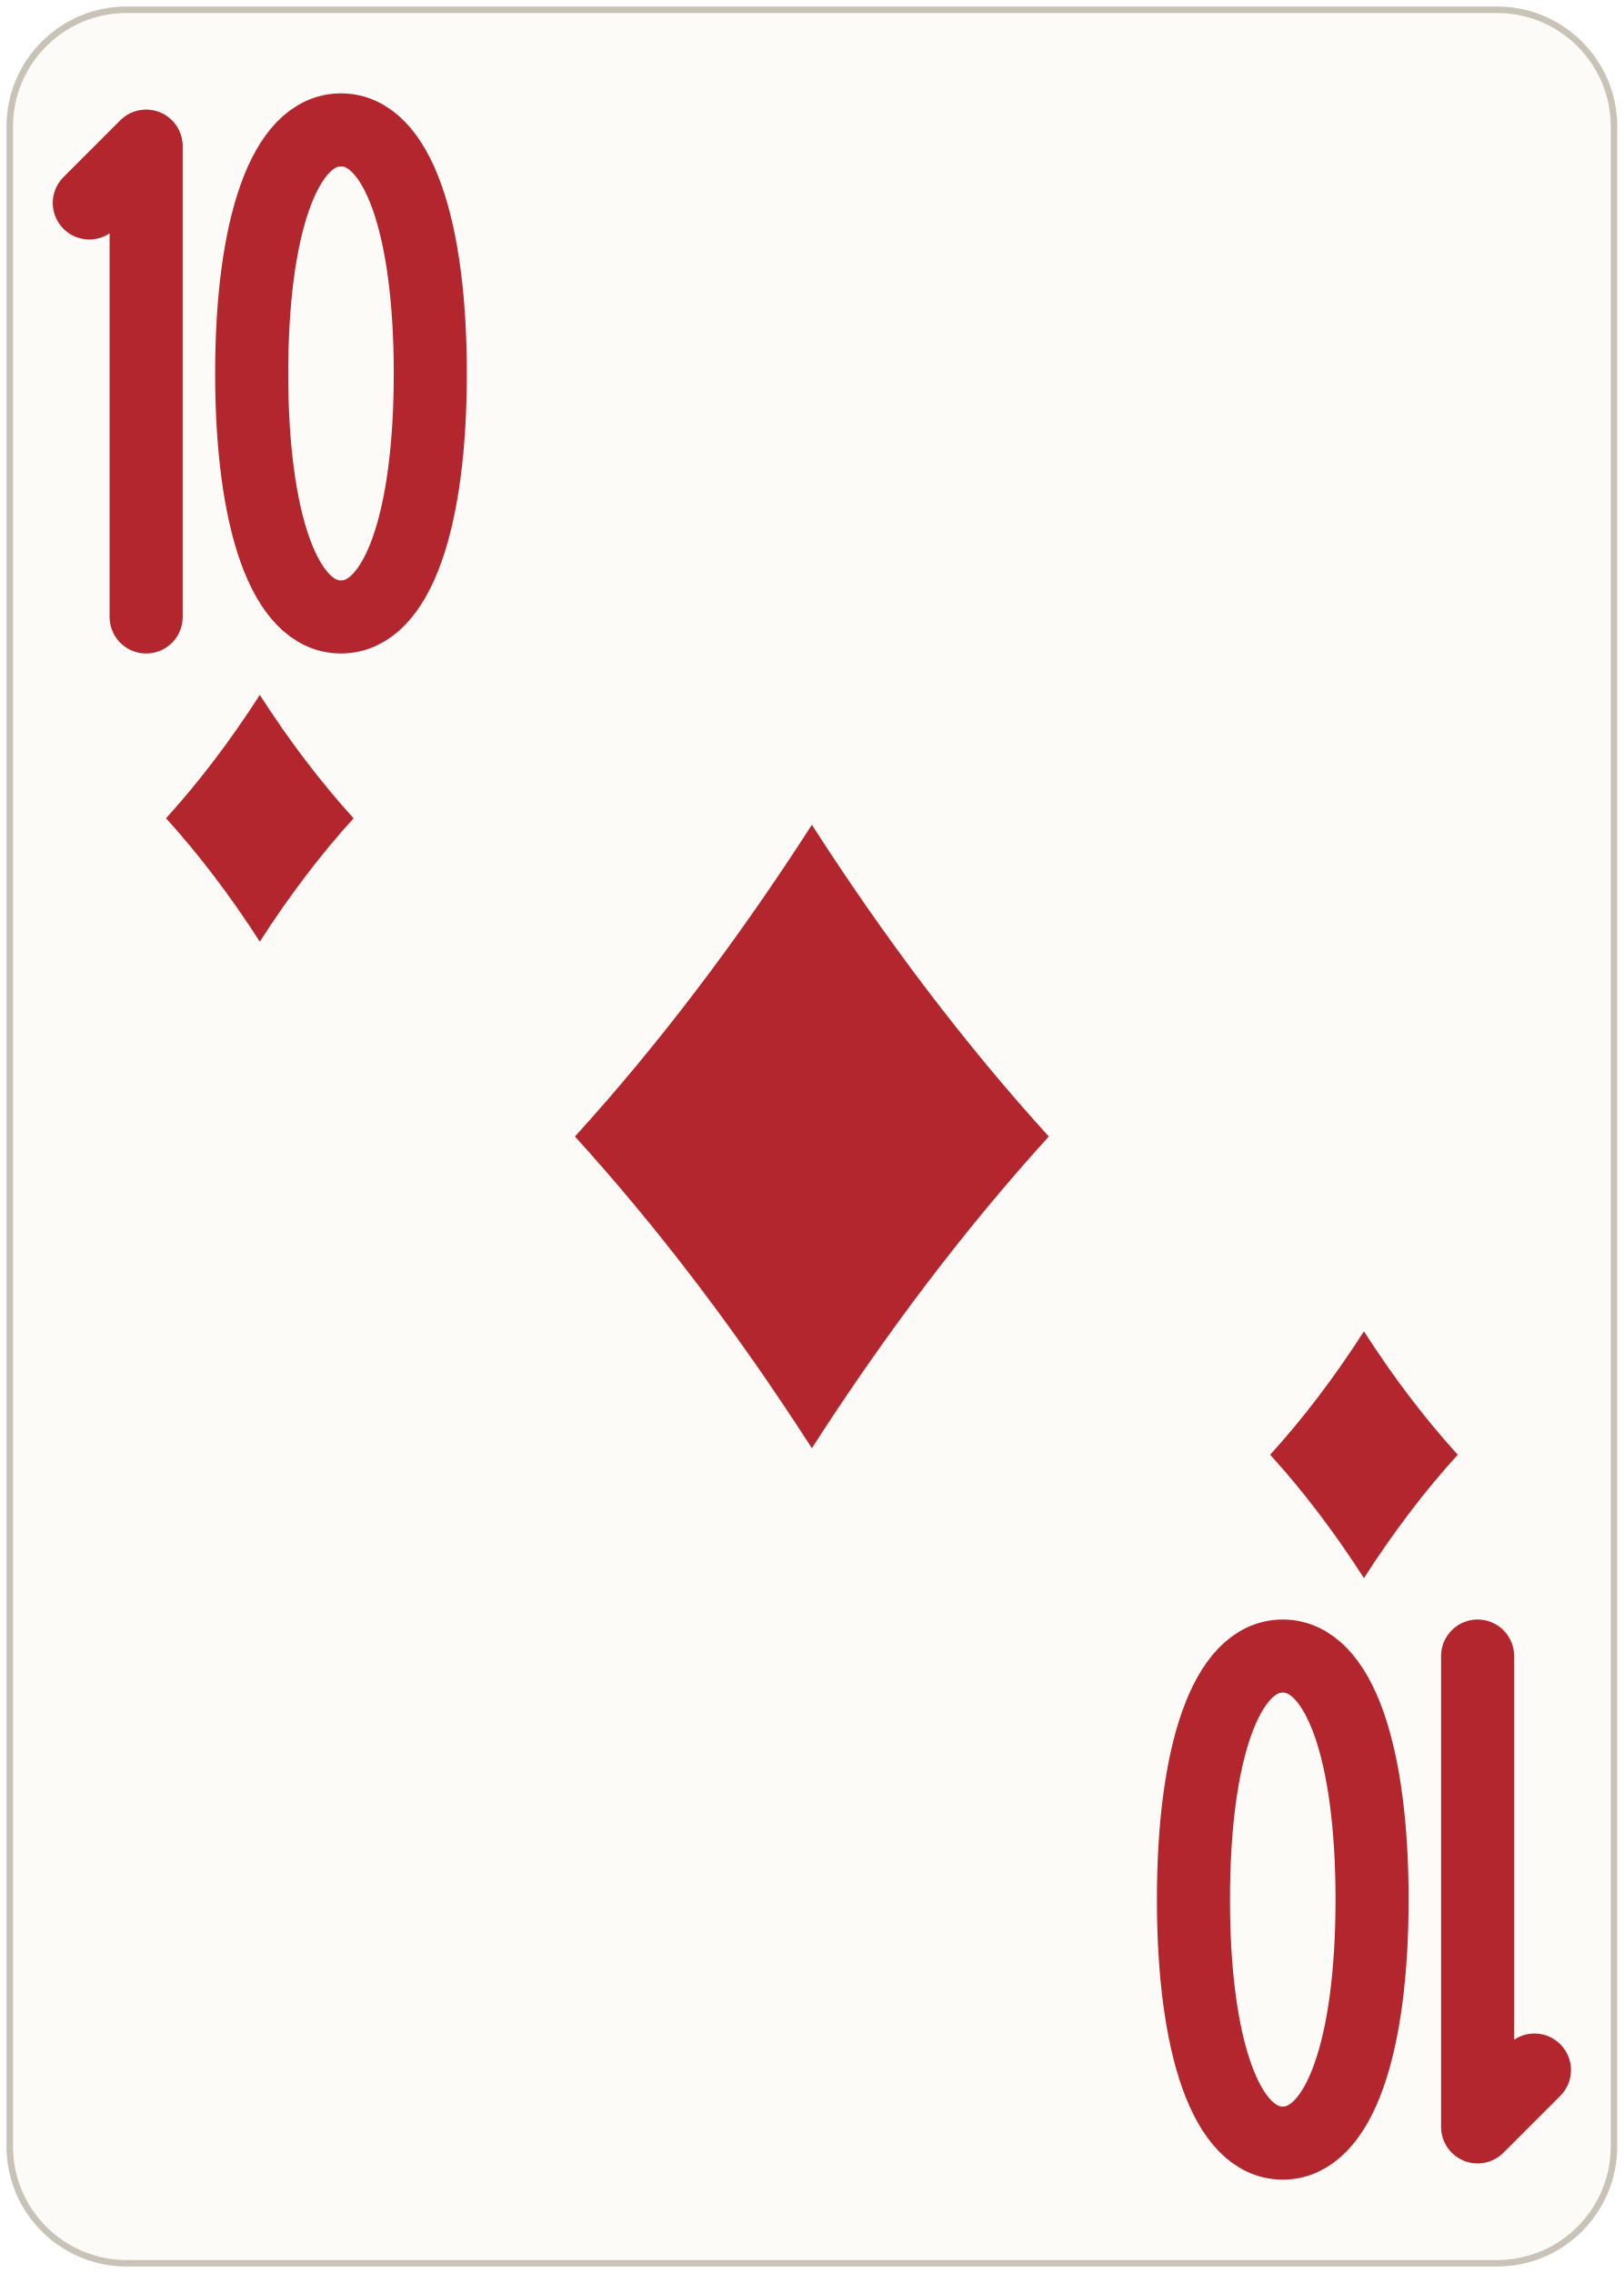
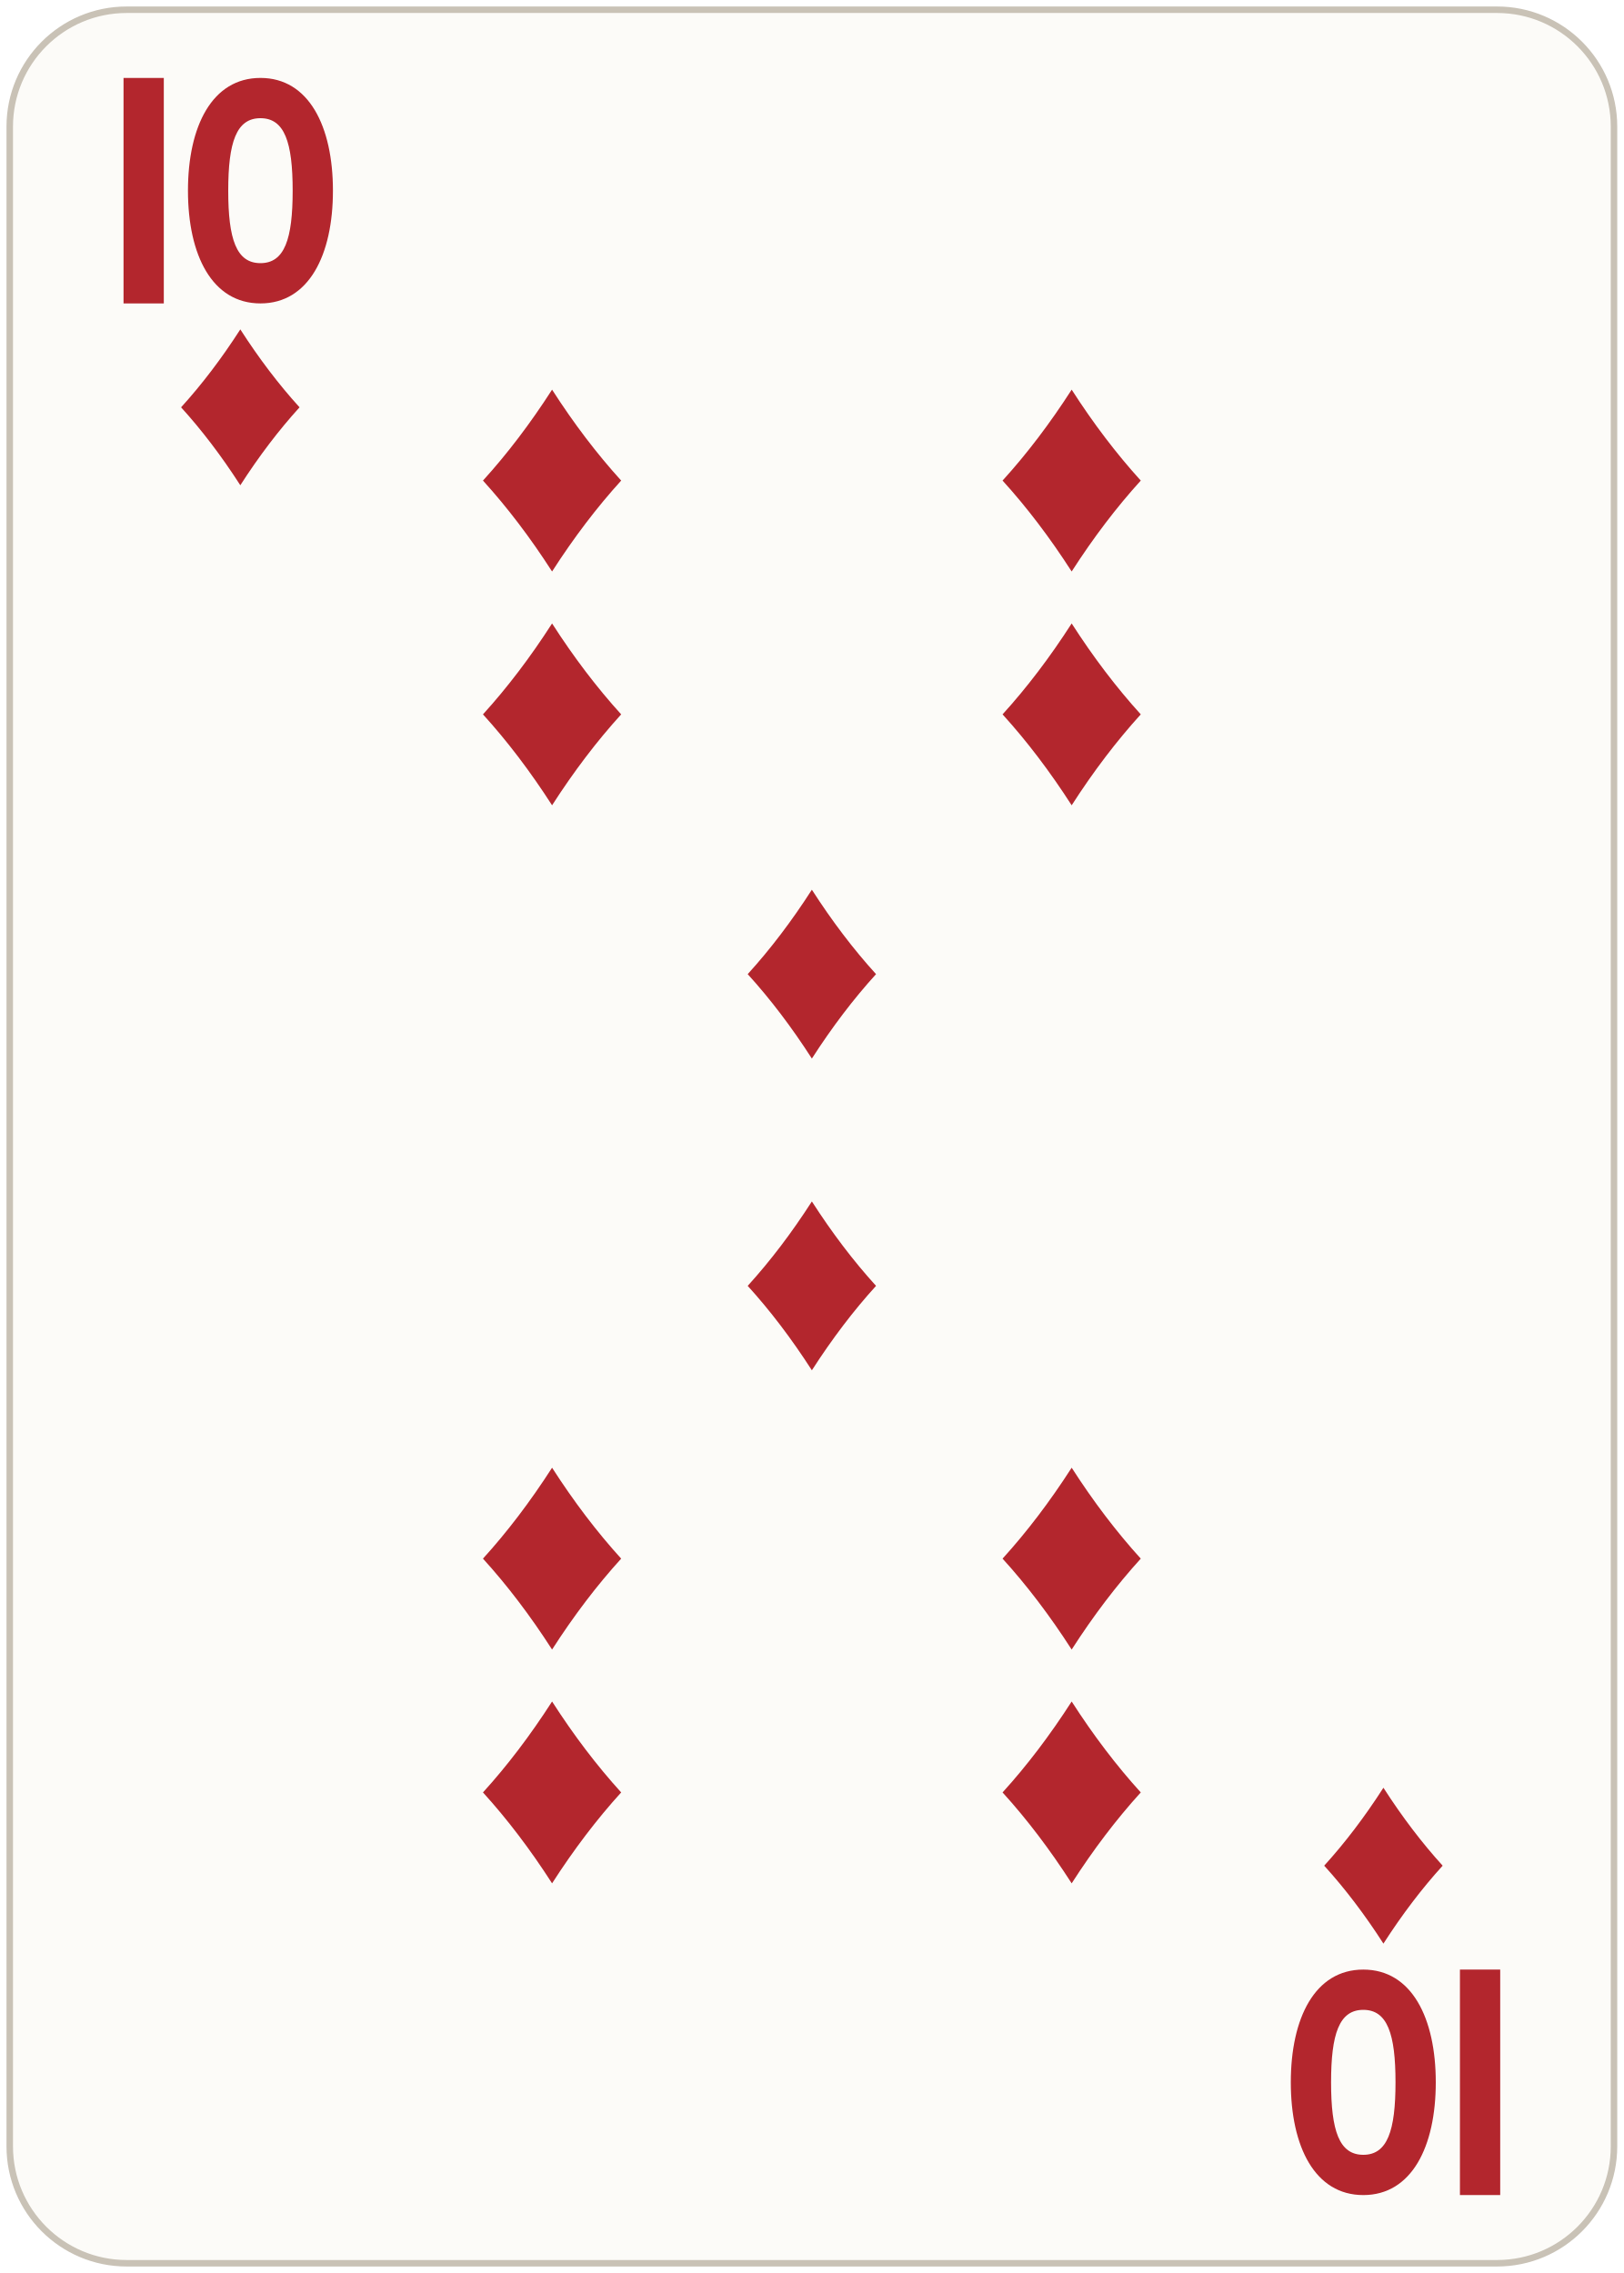
<svg xmlns="http://www.w3.org/2000/svg" viewBox="0 0 250 350" width="250" height="350">
  <rect x="1.5" y="1.5" width="247" height="347" rx="18" fill="#fcfbf8" stroke="#c9c2b6" stroke-width="1" vector-effect="non-scaling-stroke" />
-   <path transform="translate(13.75 20) scale(1.25)" d="M0 9L7 2V60M31 0C38 0 42 12 42 30C42 48 38 60 31 60C24 60 20 48 20 30C20 12 24 0 31 0Z" fill="none" stroke="#b3262d" stroke-width="9" stroke-linecap="round" stroke-linejoin="round" />
-   <g transform="translate(21 107) scale(0.38)" fill="#b3262d">
+   <path transform="translate(19.02 12) scale(0.62)" d="M0 0H10V56H0ZM34 0C22 0 16 12 16 28C16 44 22 56 34 56C46 56 52 44 52 28C52 12 46 0 34 0ZM34 10C40 10 42 16 42 28C42 40 40 46 34 46C28 46 26 40 26 28C26 16 28 10 34 10Z" fill="#b3262d" fill-rule="evenodd" />
+   <g transform="translate(25 50.72) scale(0.24)" fill="#b3262d">
    <path d="M50 0Q68 28 88 50Q68 72 50 100Q32 72 12 50Q32 28 50 0Z" />
  </g>
  <g transform="rotate(180 125 175)">
-     <path transform="translate(13.75 20) scale(1.25)" d="M0 9L7 2V60M31 0C38 0 42 12 42 30C42 48 38 60 31 60C24 60 20 48 20 30C20 12 24 0 31 0Z" fill="none" stroke="#b3262d" stroke-width="9" stroke-linecap="round" stroke-linejoin="round" />
-     <g transform="translate(21 107) scale(0.38)" fill="#b3262d">
+     <path transform="translate(19.02 12) scale(0.62)" d="M0 0H10V56H0ZM34 0C22 0 16 12 16 28C16 44 22 56 34 56C46 56 52 44 52 28C52 12 46 0 34 0ZM34 10C40 10 42 16 42 28C42 40 40 46 34 46C28 46 26 40 26 28C26 16 28 10 34 10Z" fill="#b3262d" fill-rule="evenodd" />
+     <g transform="translate(25 50.72) scale(0.24)" fill="#b3262d">
      <path d="M50 0Q68 28 88 50Q68 72 50 100Q32 72 12 50Q32 28 50 0Z" />
    </g>
  </g>
-   <g transform="translate(77 127) scale(0.96)" fill="#b3262d">
+   <g transform="translate(71 60) scale(0.28)" fill="#b3262d">
    <path d="M50 0Q68 28 88 50Q68 72 50 100Q32 72 12 50Q32 28 50 0Z" />
  </g>
+   <g transform="translate(151 60) scale(0.28)" fill="#b3262d">
+     <path d="M50 0Q68 28 88 50Q68 72 50 100Q32 72 12 50Q32 28 50 0Z" />
+   </g>
+   <g transform="translate(71 96) scale(0.28)" fill="#b3262d">
+     <path d="M50 0Q68 28 88 50Q68 72 50 100Q32 72 12 50Q32 28 50 0Z" />
+   </g>
+   <g transform="translate(151 96) scale(0.28)" fill="#b3262d">
+     <path d="M50 0Q68 28 88 50Q68 72 50 100Q32 72 12 50Q32 28 50 0Z" />
+   </g>
+   <g transform="translate(112 137) scale(0.26)" fill="#b3262d">
+     <path d="M50 0Q68 28 88 50Q68 72 50 100Q32 72 12 50Q32 28 50 0Z" />
+   </g>
+   <g transform="rotate(180 125 198)">
+     <g transform="translate(112 185) scale(0.26)" fill="#b3262d">
+       <path d="M50 0Q68 28 88 50Q68 72 50 100Q32 72 12 50Q32 28 50 0Z" />
+     </g>
+   </g>
+   <g transform="rotate(180 85 240)">
+     <g transform="translate(71 226) scale(0.28)" fill="#b3262d">
+       <path d="M50 0Q68 28 88 50Q68 72 50 100Q32 72 12 50Q32 28 50 0Z" />
+     </g>
+   </g>
+   <g transform="rotate(180 165 240)">
+     <g transform="translate(151 226) scale(0.28)" fill="#b3262d">
+       <path d="M50 0Q68 28 88 50Q68 72 50 100Q32 72 12 50Q32 28 50 0Z" />
+     </g>
+   </g>
+   <g transform="rotate(180 85 276)">
+     <g transform="translate(71 262) scale(0.28)" fill="#b3262d">
+       <path d="M50 0Q68 28 88 50Q68 72 50 100Q32 72 12 50Q32 28 50 0Z" />
+     </g>
+   </g>
+   <g transform="rotate(180 165 276)">
+     <g transform="translate(151 262) scale(0.28)" fill="#b3262d">
+       <path d="M50 0Q68 28 88 50Q68 72 50 100Q32 72 12 50Q32 28 50 0Z" />
+     </g>
+   </g>
</svg>
